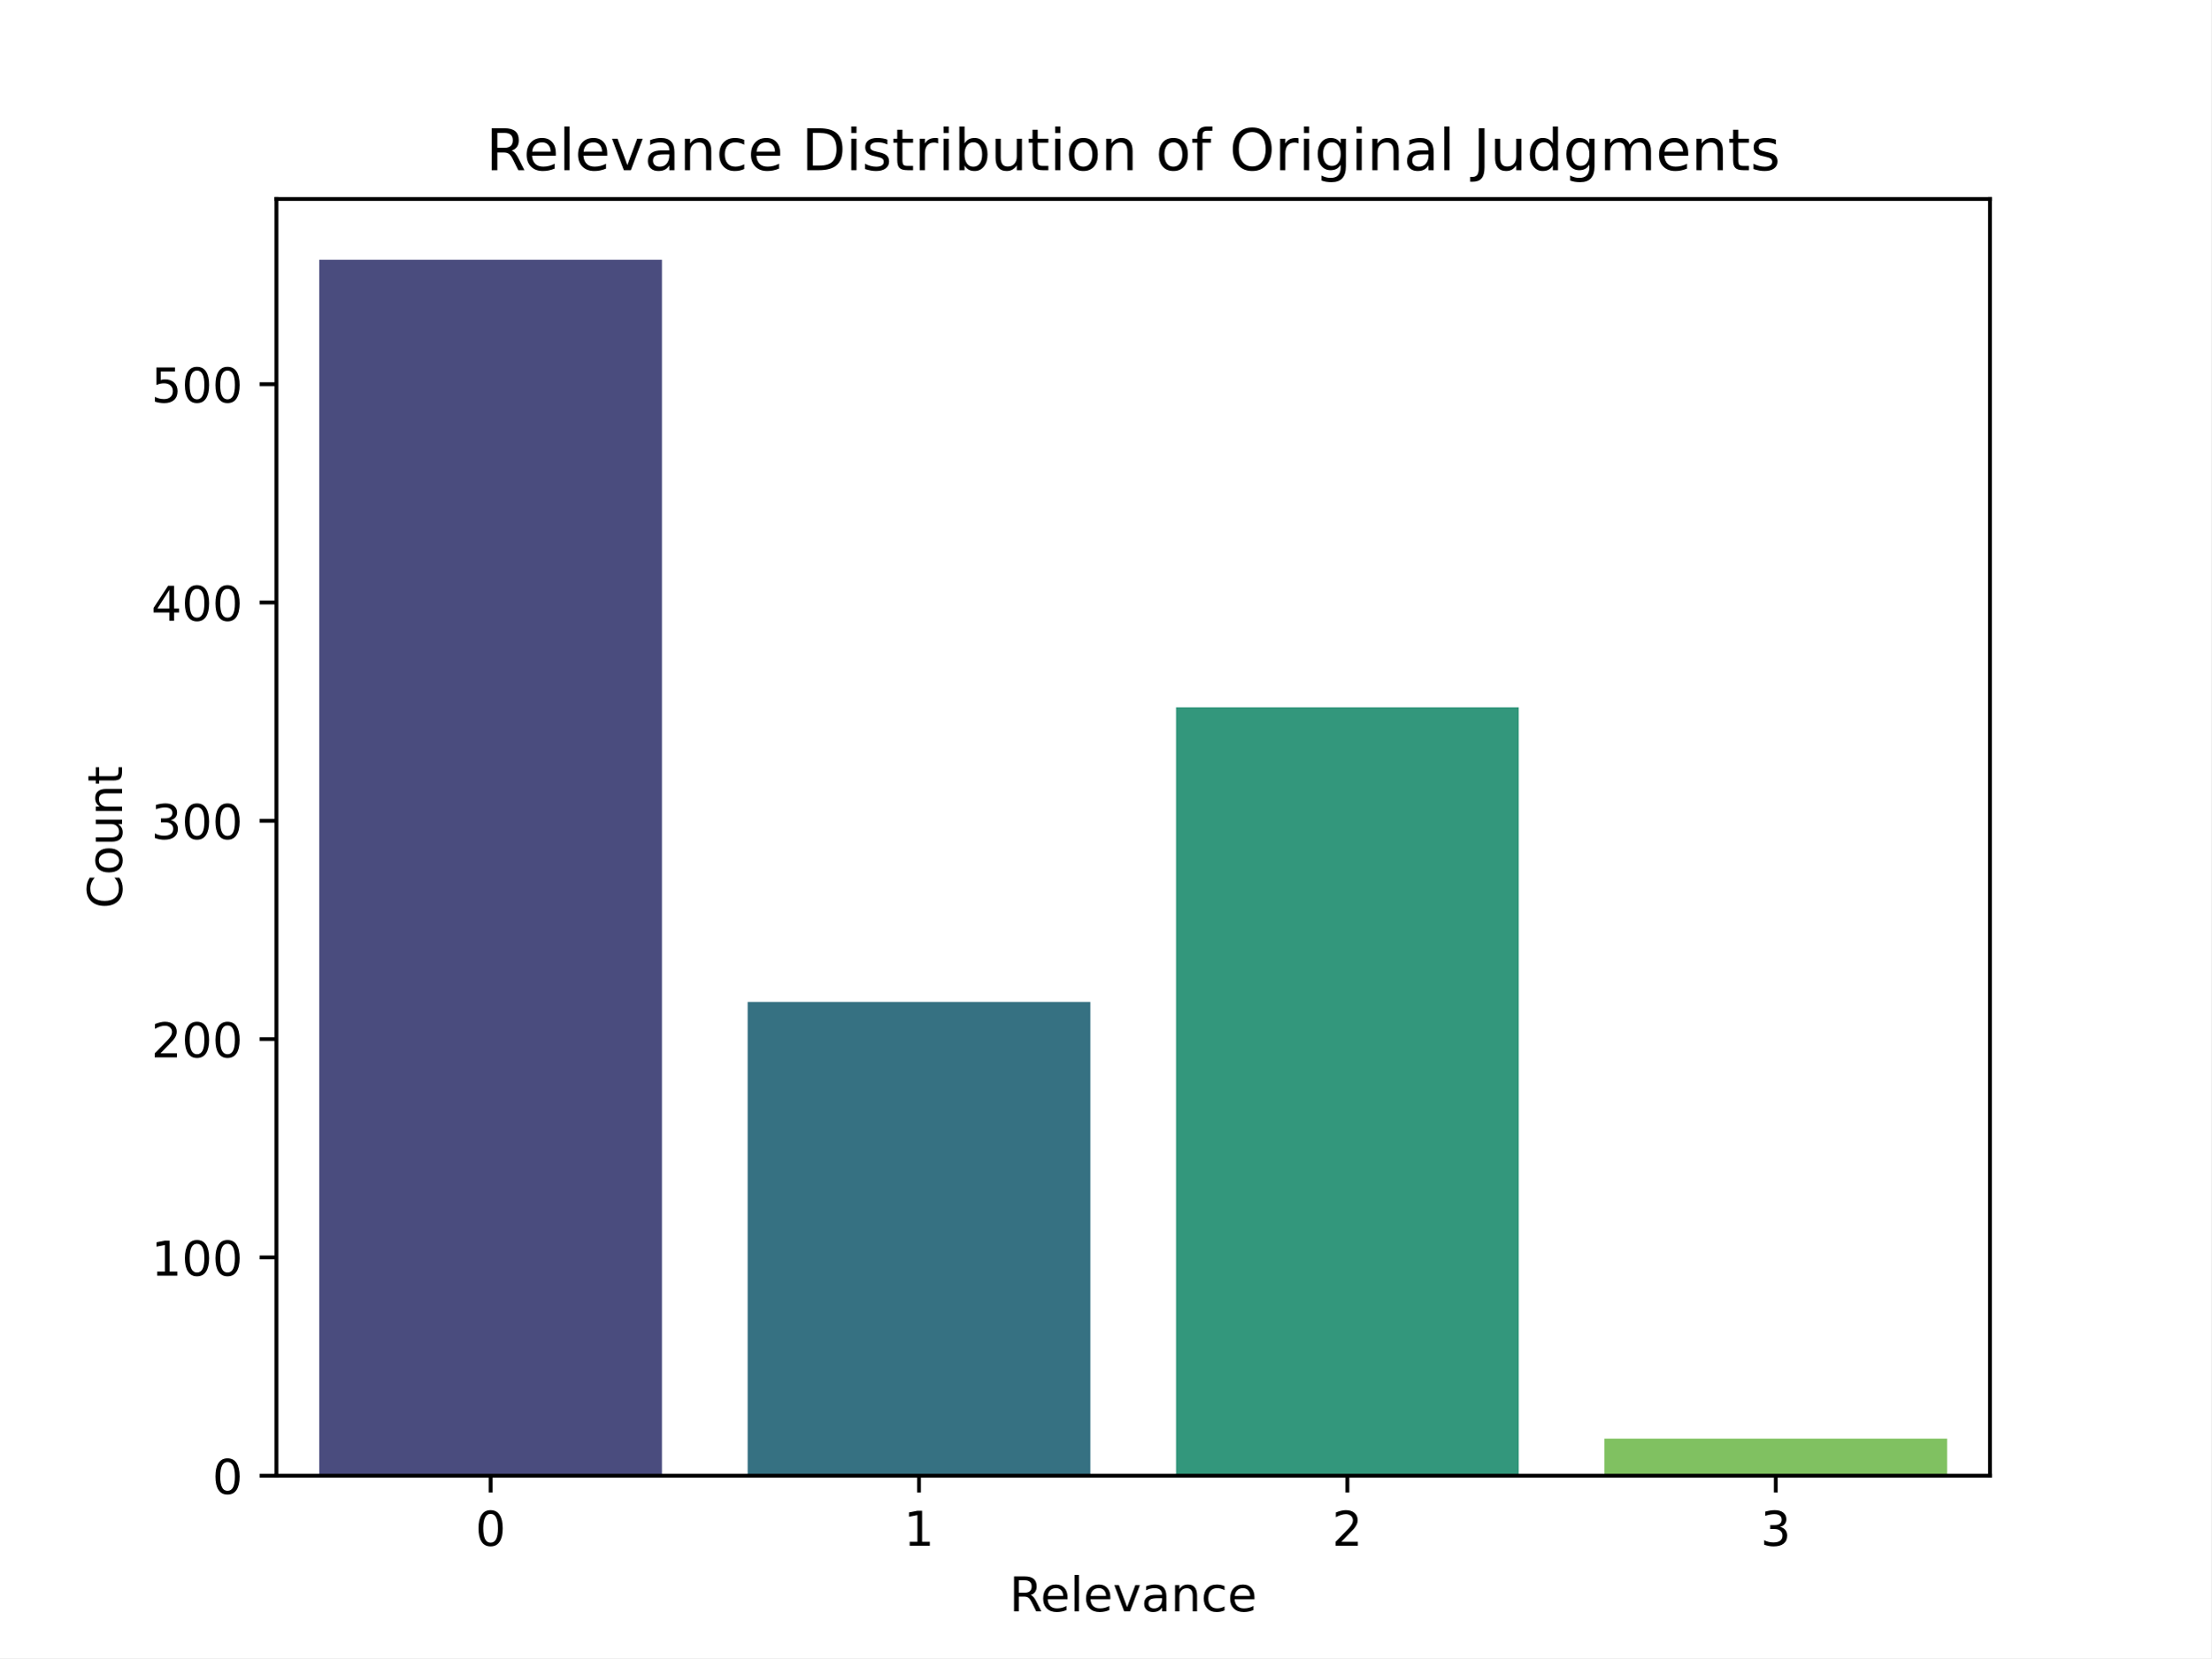
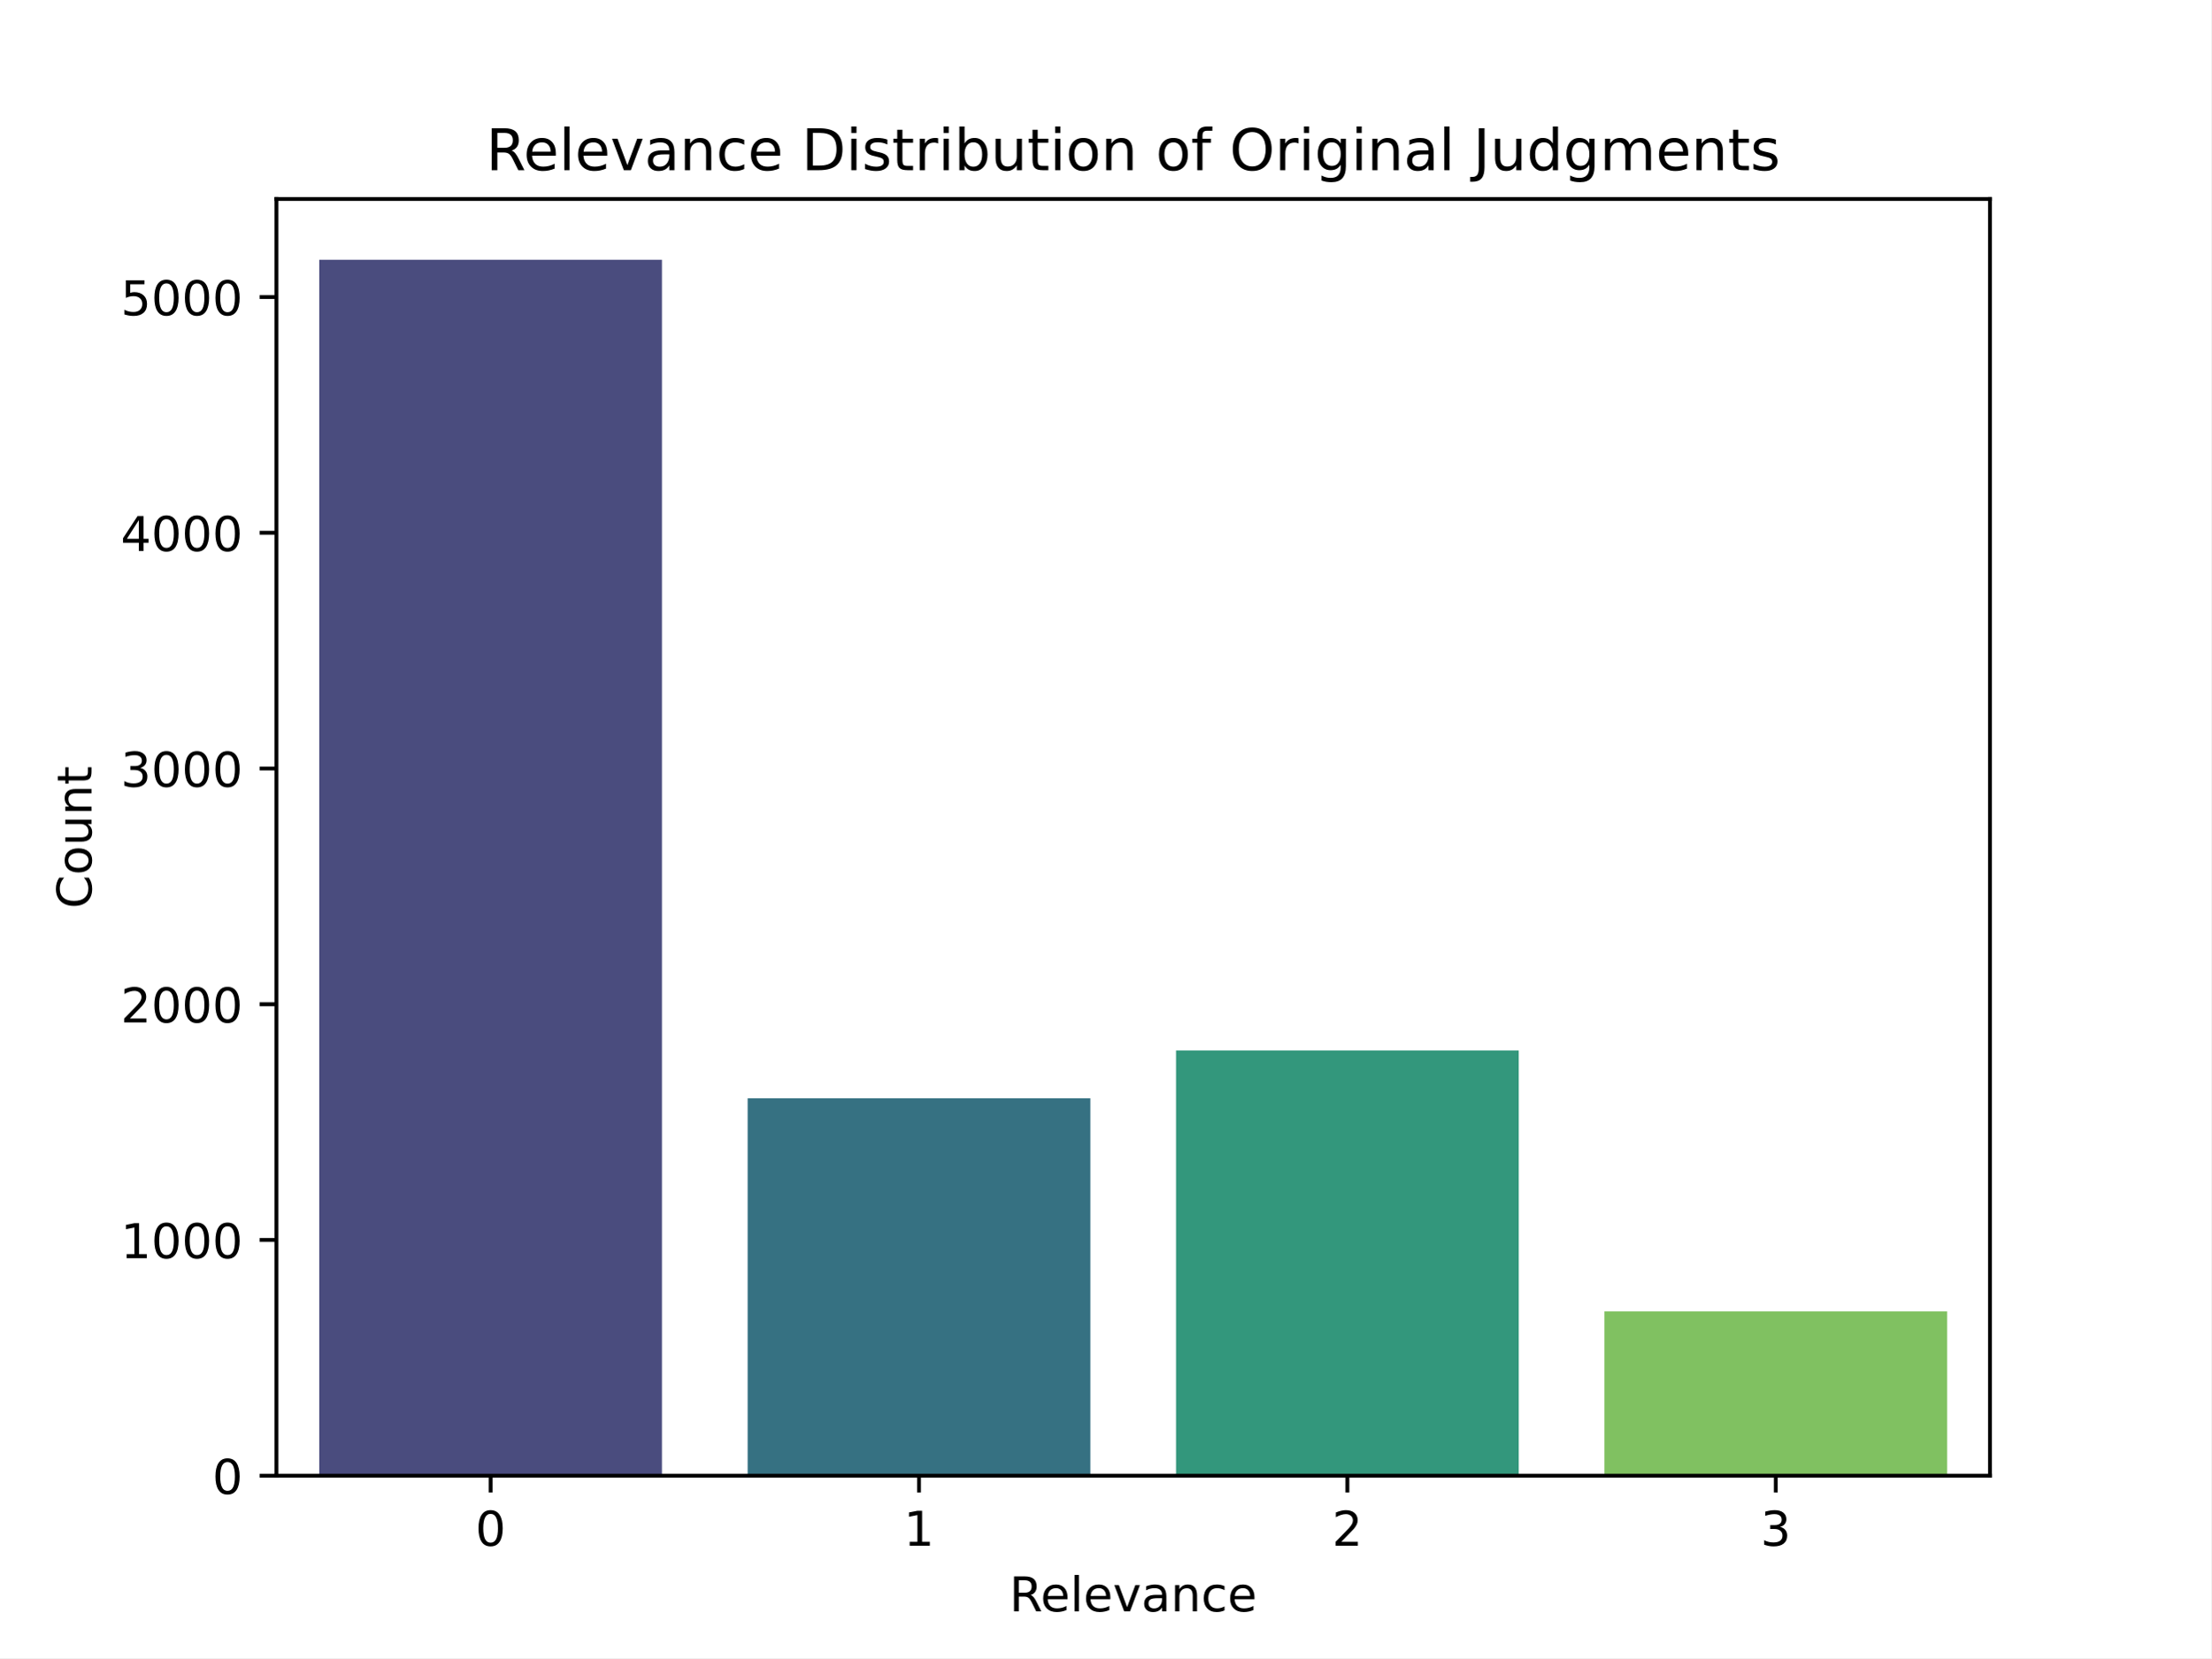
<svg xmlns="http://www.w3.org/2000/svg" xmlns:xlink="http://www.w3.org/1999/xlink" width="460.8pt" height="345.6pt" viewBox="0 0 460.8 345.6" version="1.1">
  <defs>
    <style type="text/css">*{stroke-linejoin: round; stroke-linecap: butt}</style>
  </defs>
  <g id="figure_1">
    <g id="patch_1">
      <path d="M 0 345.6  L 460.8 345.6  L 460.8 0  L 0 0  z " style="fill: #ffffff" />
    </g>
    <g id="axes_1">
      <g id="patch_2">
        <path d="M 57.6 307.584  L 414.72 307.584  L 414.72 41.472  L 57.6 41.472  z " style="fill: #ffffff" />
      </g>
      <g id="patch_3">
-         <path d="M 66.528 307.584  L 137.952 307.584  L 137.952 54.144  L 66.528 54.144  z " clip-path="url(#p557f00b44c)" style="fill: #4a4c7e" />
+         <path d="M 66.528 307.584  L 137.952 307.584  L 137.952 54.144  L 66.528 54.144  z " clip-path="url(#pe37a8be470)" style="fill: #4a4c7e" />
      </g>
      <g id="patch_4">
-         <path d="M 155.808 307.584  L 227.232 307.584  L 227.232 208.847  L 155.808 208.847  z " clip-path="url(#p557f00b44c)" style="fill: #367182" />
+         <path d="M 155.808 307.584  L 227.232 307.584  L 227.232 228.918  L 155.808 228.918  z " clip-path="url(#pe37a8be470)" style="fill: #367182" />
      </g>
      <g id="patch_5">
-         <path d="M 245.088 307.584  L 316.512 307.584  L 316.512 147.421  L 245.088 147.421  z " clip-path="url(#p557f00b44c)" style="fill: #33977c" />
+         <path d="M 245.088 307.584  L 316.512 307.584  L 316.512 218.944  L 245.088 218.944  z " clip-path="url(#pe37a8be470)" style="fill: #33977c" />
      </g>
      <g id="patch_6">
-         <path d="M 334.368 307.584  L 405.792 307.584  L 405.792 299.849  L 334.368 299.849  z " clip-path="url(#p557f00b44c)" style="fill: #80c161" />
+         <path d="M 334.368 307.584  L 405.792 307.584  L 405.792 273.337  L 334.368 273.337  z " clip-path="url(#pe37a8be470)" style="fill: #80c161" />
      </g>
      <g id="matplotlib.axis_1">
        <g id="xtick_1">
          <g id="line2d_1">
            <defs>
-               <path id="mcbc2acb3c4" d="M 0 0  L 0 3.5  " style="stroke: #000000; stroke-width: 0.8" />
+               <path id="m5a76d7cdd0" d="M 0 0  L 0 3.5  " style="stroke: #000000; stroke-width: 0.8" />
            </defs>
            <g>
-               <use xlink:href="#mcbc2acb3c4" x="102.24" y="307.584" style="stroke: #000000; stroke-width: 0.8" />
+               <use xlink:href="#m5a76d7cdd0" x="102.24" y="307.584" style="stroke: #000000; stroke-width: 0.8" />
            </g>
          </g>
          <g id="text_1">
            <g transform="translate(99.05875 322.1824) scale(0.1 -0.1)">
              <defs>
                <path id="DejaVuSans-30" d="M 2034 4250  Q 1547 4250 1301 3770  Q 1056 3291 1056 2328  Q 1056 1369 1301 889  Q 1547 409 2034 409  Q 2525 409 2770 889  Q 3016 1369 3016 2328  Q 3016 3291 2770 3770  Q 2525 4250 2034 4250  z M 2034 4750  Q 2819 4750 3233 4129  Q 3647 3509 3647 2328  Q 3647 1150 3233 529  Q 2819 -91 2034 -91  Q 1250 -91 836 529  Q 422 1150 422 2328  Q 422 3509 836 4129  Q 1250 4750 2034 4750  z " transform="scale(0.015625)" />
              </defs>
              <use xlink:href="#DejaVuSans-30" />
            </g>
          </g>
        </g>
        <g id="xtick_2">
          <g id="line2d_2">
            <g>
-               <use xlink:href="#mcbc2acb3c4" x="191.52" y="307.584" style="stroke: #000000; stroke-width: 0.8" />
+               <use xlink:href="#m5a76d7cdd0" x="191.52" y="307.584" style="stroke: #000000; stroke-width: 0.8" />
            </g>
          </g>
          <g id="text_2">
            <g transform="translate(188.3388 322.1824) scale(0.1 -0.1)">
              <defs>
                <path id="DejaVuSans-31" d="M 794 531  L 1825 531  L 1825 4091  L 703 3866  L 703 4441  L 1819 4666  L 2450 4666  L 2450 531  L 3481 531  L 3481 0  L 794 0  L 794 531  z " transform="scale(0.015625)" />
              </defs>
              <use xlink:href="#DejaVuSans-31" />
            </g>
          </g>
        </g>
        <g id="xtick_3">
          <g id="line2d_3">
            <g>
-               <use xlink:href="#mcbc2acb3c4" x="280.8" y="307.584" style="stroke: #000000; stroke-width: 0.8" />
+               <use xlink:href="#m5a76d7cdd0" x="280.8" y="307.584" style="stroke: #000000; stroke-width: 0.8" />
            </g>
          </g>
          <g id="text_3">
            <g transform="translate(277.6187 322.1824) scale(0.1 -0.1)">
              <defs>
                <path id="DejaVuSans-32" d="M 1228 531  L 3431 531  L 3431 0  L 469 0  L 469 531  Q 828 903 1448 1529  Q 2069 2156 2228 2338  Q 2531 2678 2651 2914  Q 2772 3150 2772 3378  Q 2772 3750 2511 3984  Q 2250 4219 1831 4219  Q 1534 4219 1204 4116  Q 875 4013 500 3803  L 500 4441  Q 881 4594 1212 4672  Q 1544 4750 1819 4750  Q 2544 4750 2975 4387  Q 3406 4025 3406 3419  Q 3406 3131 3298 2873  Q 3191 2616 2906 2266  Q 2828 2175 2409 1742  Q 1991 1309 1228 531  z " transform="scale(0.015625)" />
              </defs>
              <use xlink:href="#DejaVuSans-32" />
            </g>
          </g>
        </g>
        <g id="xtick_4">
          <g id="line2d_4">
            <g>
-               <use xlink:href="#mcbc2acb3c4" x="370.08" y="307.584" style="stroke: #000000; stroke-width: 0.8" />
+               <use xlink:href="#m5a76d7cdd0" x="370.08" y="307.584" style="stroke: #000000; stroke-width: 0.8" />
            </g>
          </g>
          <g id="text_4">
            <g transform="translate(366.8988 322.1824) scale(0.1 -0.1)">
              <defs>
                <path id="DejaVuSans-33" d="M 2597 2516  Q 3050 2419 3304 2112  Q 3559 1806 3559 1356  Q 3559 666 3084 287  Q 2609 -91 1734 -91  Q 1441 -91 1130 -33  Q 819 25 488 141  L 488 750  Q 750 597 1062 519  Q 1375 441 1716 441  Q 2309 441 2620 675  Q 2931 909 2931 1356  Q 2931 1769 2642 2001  Q 2353 2234 1838 2234  L 1294 2234  L 1294 2753  L 1863 2753  Q 2328 2753 2575 2939  Q 2822 3125 2822 3475  Q 2822 3834 2567 4026  Q 2313 4219 1838 4219  Q 1578 4219 1281 4162  Q 984 4106 628 3988  L 628 4550  Q 988 4650 1302 4700  Q 1616 4750 1894 4750  Q 2613 4750 3031 4423  Q 3450 4097 3450 3541  Q 3450 3153 3228 2886  Q 3006 2619 2597 2516  z " transform="scale(0.015625)" />
              </defs>
              <use xlink:href="#DejaVuSans-33" />
            </g>
          </g>
        </g>
        <g id="text_5">
          <g transform="translate(210.3506 335.8606) scale(0.1 -0.1)">
            <defs>
              <path id="DejaVuSans-52" d="M 2841 2188  Q 3044 2119 3236 1894  Q 3428 1669 3622 1275  L 4263 0  L 3584 0  L 2988 1197  Q 2756 1666 2539 1819  Q 2322 1972 1947 1972  L 1259 1972  L 1259 0  L 628 0  L 628 4666  L 2053 4666  Q 2853 4666 3247 4331  Q 3641 3997 3641 3322  Q 3641 2881 3436 2590  Q 3231 2300 2841 2188  z M 1259 4147  L 1259 2491  L 2053 2491  Q 2509 2491 2742 2702  Q 2975 2913 2975 3322  Q 2975 3731 2742 3939  Q 2509 4147 2053 4147  L 1259 4147  z " transform="scale(0.015625)" />
              <path id="DejaVuSans-65" d="M 3597 1894  L 3597 1613  L 953 1613  Q 991 1019 1311 708  Q 1631 397 2203 397  Q 2534 397 2845 478  Q 3156 559 3463 722  L 3463 178  Q 3153 47 2828 -22  Q 2503 -91 2169 -91  Q 1331 -91 842 396  Q 353 884 353 1716  Q 353 2575 817 3079  Q 1281 3584 2069 3584  Q 2775 3584 3186 3129  Q 3597 2675 3597 1894  z M 3022 2063  Q 3016 2534 2758 2815  Q 2500 3097 2075 3097  Q 1594 3097 1305 2825  Q 1016 2553 972 2059  L 3022 2063  z " transform="scale(0.015625)" />
              <path id="DejaVuSans-6c" d="M 603 4863  L 1178 4863  L 1178 0  L 603 0  L 603 4863  z " transform="scale(0.015625)" />
              <path id="DejaVuSans-76" d="M 191 3500  L 800 3500  L 1894 563  L 2988 3500  L 3597 3500  L 2284 0  L 1503 0  L 191 3500  z " transform="scale(0.015625)" />
              <path id="DejaVuSans-61" d="M 2194 1759  Q 1497 1759 1228 1600  Q 959 1441 959 1056  Q 959 750 1161 570  Q 1363 391 1709 391  Q 2188 391 2477 730  Q 2766 1069 2766 1631  L 2766 1759  L 2194 1759  z M 3341 1997  L 3341 0  L 2766 0  L 2766 531  Q 2569 213 2275 61  Q 1981 -91 1556 -91  Q 1019 -91 701 211  Q 384 513 384 1019  Q 384 1609 779 1909  Q 1175 2209 1959 2209  L 2766 2209  L 2766 2266  Q 2766 2663 2505 2880  Q 2244 3097 1772 3097  Q 1472 3097 1187 3025  Q 903 2953 641 2809  L 641 3341  Q 956 3463 1253 3523  Q 1550 3584 1831 3584  Q 2591 3584 2966 3190  Q 3341 2797 3341 1997  z " transform="scale(0.015625)" />
              <path id="DejaVuSans-6e" d="M 3513 2113  L 3513 0  L 2938 0  L 2938 2094  Q 2938 2591 2744 2837  Q 2550 3084 2163 3084  Q 1697 3084 1428 2787  Q 1159 2491 1159 1978  L 1159 0  L 581 0  L 581 3500  L 1159 3500  L 1159 2956  Q 1366 3272 1645 3428  Q 1925 3584 2291 3584  Q 2894 3584 3203 3211  Q 3513 2838 3513 2113  z " transform="scale(0.015625)" />
              <path id="DejaVuSans-63" d="M 3122 3366  L 3122 2828  Q 2878 2963 2633 3030  Q 2388 3097 2138 3097  Q 1578 3097 1268 2742  Q 959 2388 959 1747  Q 959 1106 1268 751  Q 1578 397 2138 397  Q 2388 397 2633 464  Q 2878 531 3122 666  L 3122 134  Q 2881 22 2623 -34  Q 2366 -91 2075 -91  Q 1284 -91 818 406  Q 353 903 353 1747  Q 353 2603 823 3093  Q 1294 3584 2113 3584  Q 2378 3584 2631 3529  Q 2884 3475 3122 3366  z " transform="scale(0.015625)" />
            </defs>
            <use xlink:href="#DejaVuSans-52" />
            <use xlink:href="#DejaVuSans-65" x="64.982" />
            <use xlink:href="#DejaVuSans-6c" x="126.506" />
            <use xlink:href="#DejaVuSans-65" x="154.289" />
            <use xlink:href="#DejaVuSans-76" x="215.812" />
            <use xlink:href="#DejaVuSans-61" x="274.992" />
            <use xlink:href="#DejaVuSans-6e" x="336.271" />
            <use xlink:href="#DejaVuSans-63" x="399.65" />
            <use xlink:href="#DejaVuSans-65" x="454.631" />
          </g>
        </g>
      </g>
      <g id="matplotlib.axis_2">
        <g id="ytick_1">
          <g id="line2d_5">
            <defs>
-               <path id="m571e1c8a8e" d="M 0 0  L -3.5 0  " style="stroke: #000000; stroke-width: 0.8" />
+               <path id="m1f5efbb850" d="M 0 0  L -3.5 0  " style="stroke: #000000; stroke-width: 0.8" />
            </defs>
            <g>
-               <use xlink:href="#m571e1c8a8e" x="57.6" y="307.584" style="stroke: #000000; stroke-width: 0.8" />
+               <use xlink:href="#m1f5efbb850" x="57.6" y="307.584" style="stroke: #000000; stroke-width: 0.8" />
            </g>
          </g>
          <g id="text_6">
            <g transform="translate(44.2375 311.3832) scale(0.1 -0.1)">
              <use xlink:href="#DejaVuSans-30" />
            </g>
          </g>
        </g>
        <g id="ytick_2">
          <g id="line2d_6">
            <g>
-               <use xlink:href="#m571e1c8a8e" x="57.6" y="262.083" style="stroke: #000000; stroke-width: 0.8" />
+               <use xlink:href="#m1f5efbb850" x="57.6" y="258.449" style="stroke: #000000; stroke-width: 0.8" />
            </g>
          </g>
          <g id="text_7">
-             <g transform="translate(31.5125 265.8823) scale(0.1 -0.1)">
+             <g transform="translate(25.15 262.2479) scale(0.1 -0.1)">
              <use xlink:href="#DejaVuSans-31" />
              <use xlink:href="#DejaVuSans-30" x="63.623" />
              <use xlink:href="#DejaVuSans-30" x="127.246" />
+               <use xlink:href="#DejaVuSans-30" x="190.869" />
            </g>
          </g>
        </g>
        <g id="ytick_3">
          <g id="line2d_7">
            <g>
-               <use xlink:href="#m571e1c8a8e" x="57.6" y="216.582" style="stroke: #000000; stroke-width: 0.8" />
+               <use xlink:href="#m1f5efbb850" x="57.6" y="209.313" style="stroke: #000000; stroke-width: 0.8" />
            </g>
          </g>
          <g id="text_8">
-             <g transform="translate(31.5125 220.3814) scale(0.1 -0.1)">
+             <g transform="translate(25.15 213.1126) scale(0.1 -0.1)">
              <use xlink:href="#DejaVuSans-32" />
              <use xlink:href="#DejaVuSans-30" x="63.623" />
              <use xlink:href="#DejaVuSans-30" x="127.246" />
+               <use xlink:href="#DejaVuSans-30" x="190.869" />
            </g>
          </g>
        </g>
        <g id="ytick_4">
          <g id="line2d_8">
            <g>
-               <use xlink:href="#m571e1c8a8e" x="57.6" y="171.081" style="stroke: #000000; stroke-width: 0.8" />
+               <use xlink:href="#m1f5efbb850" x="57.6" y="160.178" style="stroke: #000000; stroke-width: 0.8" />
            </g>
          </g>
          <g id="text_9">
-             <g transform="translate(31.5125 174.8805) scale(0.1 -0.1)">
+             <g transform="translate(25.15 163.9772) scale(0.1 -0.1)">
              <use xlink:href="#DejaVuSans-33" />
              <use xlink:href="#DejaVuSans-30" x="63.623" />
              <use xlink:href="#DejaVuSans-30" x="127.246" />
+               <use xlink:href="#DejaVuSans-30" x="190.869" />
            </g>
          </g>
        </g>
        <g id="ytick_5">
          <g id="line2d_9">
            <g>
-               <use xlink:href="#m571e1c8a8e" x="57.6" y="125.58" style="stroke: #000000; stroke-width: 0.8" />
+               <use xlink:href="#m1f5efbb850" x="57.6" y="111.043" style="stroke: #000000; stroke-width: 0.8" />
            </g>
          </g>
          <g id="text_10">
-             <g transform="translate(31.5125 129.3796) scale(0.1 -0.1)">
+             <g transform="translate(25.15 114.8419) scale(0.1 -0.1)">
              <defs>
                <path id="DejaVuSans-34" d="M 2419 4116  L 825 1625  L 2419 1625  L 2419 4116  z M 2253 4666  L 3047 4666  L 3047 1625  L 3713 1625  L 3713 1100  L 3047 1100  L 3047 0  L 2419 0  L 2419 1100  L 313 1100  L 313 1709  L 2253 4666  z " transform="scale(0.015625)" />
              </defs>
              <use xlink:href="#DejaVuSans-34" />
              <use xlink:href="#DejaVuSans-30" x="63.623" />
              <use xlink:href="#DejaVuSans-30" x="127.246" />
+               <use xlink:href="#DejaVuSans-30" x="190.869" />
            </g>
          </g>
        </g>
        <g id="ytick_6">
          <g id="line2d_10">
            <g>
-               <use xlink:href="#m571e1c8a8e" x="57.6" y="80.08" style="stroke: #000000; stroke-width: 0.8" />
+               <use xlink:href="#m1f5efbb850" x="57.6" y="61.907" style="stroke: #000000; stroke-width: 0.8" />
            </g>
          </g>
          <g id="text_11">
-             <g transform="translate(31.5125 83.87873) scale(0.1 -0.1)">
+             <g transform="translate(25.15 65.7066) scale(0.1 -0.1)">
              <defs>
                <path id="DejaVuSans-35" d="M 691 4666  L 3169 4666  L 3169 4134  L 1269 4134  L 1269 2991  Q 1406 3038 1543 3061  Q 1681 3084 1819 3084  Q 2600 3084 3056 2656  Q 3513 2228 3513 1497  Q 3513 744 3044 326  Q 2575 -91 1722 -91  Q 1428 -91 1123 -41  Q 819 9 494 109  L 494 744  Q 775 591 1075 516  Q 1375 441 1709 441  Q 2250 441 2565 725  Q 2881 1009 2881 1497  Q 2881 1984 2565 2268  Q 2250 2553 1709 2553  Q 1456 2553 1204 2497  Q 953 2441 691 2322  L 691 4666  z " transform="scale(0.015625)" />
              </defs>
              <use xlink:href="#DejaVuSans-35" />
              <use xlink:href="#DejaVuSans-30" x="63.623" />
              <use xlink:href="#DejaVuSans-30" x="127.246" />
+               <use xlink:href="#DejaVuSans-30" x="190.869" />
            </g>
          </g>
        </g>
        <g id="text_12">
-           <g transform="translate(25.43281 189.3764) rotate(-90) scale(0.1 -0.1)">
+           <g transform="translate(19.07031 189.3764) rotate(-90) scale(0.1 -0.1)">
            <defs>
              <path id="DejaVuSans-43" d="M 4122 4306  L 4122 3641  Q 3803 3938 3442 4084  Q 3081 4231 2675 4231  Q 1875 4231 1450 3742  Q 1025 3253 1025 2328  Q 1025 1406 1450 917  Q 1875 428 2675 428  Q 3081 428 3442 575  Q 3803 722 4122 1019  L 4122 359  Q 3791 134 3420 21  Q 3050 -91 2638 -91  Q 1578 -91 968 557  Q 359 1206 359 2328  Q 359 3453 968 4101  Q 1578 4750 2638 4750  Q 3056 4750 3426 4639  Q 3797 4528 4122 4306  z " transform="scale(0.015625)" />
              <path id="DejaVuSans-6f" d="M 1959 3097  Q 1497 3097 1228 2736  Q 959 2375 959 1747  Q 959 1119 1226 758  Q 1494 397 1959 397  Q 2419 397 2687 759  Q 2956 1122 2956 1747  Q 2956 2369 2687 2733  Q 2419 3097 1959 3097  z M 1959 3584  Q 2709 3584 3137 3096  Q 3566 2609 3566 1747  Q 3566 888 3137 398  Q 2709 -91 1959 -91  Q 1206 -91 779 398  Q 353 888 353 1747  Q 353 2609 779 3096  Q 1206 3584 1959 3584  z " transform="scale(0.015625)" />
              <path id="DejaVuSans-75" d="M 544 1381  L 544 3500  L 1119 3500  L 1119 1403  Q 1119 906 1312 657  Q 1506 409 1894 409  Q 2359 409 2629 706  Q 2900 1003 2900 1516  L 2900 3500  L 3475 3500  L 3475 0  L 2900 0  L 2900 538  Q 2691 219 2414 64  Q 2138 -91 1772 -91  Q 1169 -91 856 284  Q 544 659 544 1381  z M 1991 3584  L 1991 3584  z " transform="scale(0.015625)" />
              <path id="DejaVuSans-74" d="M 1172 4494  L 1172 3500  L 2356 3500  L 2356 3053  L 1172 3053  L 1172 1153  Q 1172 725 1289 603  Q 1406 481 1766 481  L 2356 481  L 2356 0  L 1766 0  Q 1100 0 847 248  Q 594 497 594 1153  L 594 3053  L 172 3053  L 172 3500  L 594 3500  L 594 4494  L 1172 4494  z " transform="scale(0.015625)" />
            </defs>
            <use xlink:href="#DejaVuSans-43" />
            <use xlink:href="#DejaVuSans-6f" x="69.824" />
            <use xlink:href="#DejaVuSans-75" x="131.006" />
            <use xlink:href="#DejaVuSans-6e" x="194.385" />
            <use xlink:href="#DejaVuSans-74" x="257.764" />
          </g>
        </g>
      </g>
      <g id="patch_7">
        <path d="M 57.6 307.584  L 57.6 41.472  " style="fill: none; stroke: #000000; stroke-width: 0.8; stroke-linejoin: miter; stroke-linecap: square" />
      </g>
      <g id="patch_8">
        <path d="M 414.72 307.584  L 414.72 41.472  " style="fill: none; stroke: #000000; stroke-width: 0.8; stroke-linejoin: miter; stroke-linecap: square" />
      </g>
      <g id="patch_9">
        <path d="M 57.6 307.584  L 414.72 307.584  " style="fill: none; stroke: #000000; stroke-width: 0.8; stroke-linejoin: miter; stroke-linecap: square" />
      </g>
      <g id="patch_10">
        <path d="M 57.6 41.472  L 414.72 41.472  " style="fill: none; stroke: #000000; stroke-width: 0.8; stroke-linejoin: miter; stroke-linecap: square" />
      </g>
      <g id="text_13">
        <g transform="translate(101.2894 35.472) scale(0.12 -0.12)">
          <defs>
            <path id="DejaVuSans-20" transform="scale(0.015625)" />
            <path id="DejaVuSans-44" d="M 1259 4147  L 1259 519  L 2022 519  Q 2988 519 3436 956  Q 3884 1394 3884 2338  Q 3884 3275 3436 3711  Q 2988 4147 2022 4147  L 1259 4147  z M 628 4666  L 1925 4666  Q 3281 4666 3915 4102  Q 4550 3538 4550 2338  Q 4550 1131 3912 565  Q 3275 0 1925 0  L 628 0  L 628 4666  z " transform="scale(0.015625)" />
            <path id="DejaVuSans-69" d="M 603 3500  L 1178 3500  L 1178 0  L 603 0  L 603 3500  z M 603 4863  L 1178 4863  L 1178 4134  L 603 4134  L 603 4863  z " transform="scale(0.015625)" />
            <path id="DejaVuSans-73" d="M 2834 3397  L 2834 2853  Q 2591 2978 2328 3040  Q 2066 3103 1784 3103  Q 1356 3103 1142 2972  Q 928 2841 928 2578  Q 928 2378 1081 2264  Q 1234 2150 1697 2047  L 1894 2003  Q 2506 1872 2764 1633  Q 3022 1394 3022 966  Q 3022 478 2636 193  Q 2250 -91 1575 -91  Q 1294 -91 989 -36  Q 684 19 347 128  L 347 722  Q 666 556 975 473  Q 1284 391 1588 391  Q 1994 391 2212 530  Q 2431 669 2431 922  Q 2431 1156 2273 1281  Q 2116 1406 1581 1522  L 1381 1569  Q 847 1681 609 1914  Q 372 2147 372 2553  Q 372 3047 722 3315  Q 1072 3584 1716 3584  Q 2034 3584 2315 3537  Q 2597 3491 2834 3397  z " transform="scale(0.015625)" />
            <path id="DejaVuSans-72" d="M 2631 2963  Q 2534 3019 2420 3045  Q 2306 3072 2169 3072  Q 1681 3072 1420 2755  Q 1159 2438 1159 1844  L 1159 0  L 581 0  L 581 3500  L 1159 3500  L 1159 2956  Q 1341 3275 1631 3429  Q 1922 3584 2338 3584  Q 2397 3584 2469 3576  Q 2541 3569 2628 3553  L 2631 2963  z " transform="scale(0.015625)" />
            <path id="DejaVuSans-62" d="M 3116 1747  Q 3116 2381 2855 2742  Q 2594 3103 2138 3103  Q 1681 3103 1420 2742  Q 1159 2381 1159 1747  Q 1159 1113 1420 752  Q 1681 391 2138 391  Q 2594 391 2855 752  Q 3116 1113 3116 1747  z M 1159 2969  Q 1341 3281 1617 3432  Q 1894 3584 2278 3584  Q 2916 3584 3314 3078  Q 3713 2572 3713 1747  Q 3713 922 3314 415  Q 2916 -91 2278 -91  Q 1894 -91 1617 61  Q 1341 213 1159 525  L 1159 0  L 581 0  L 581 4863  L 1159 4863  L 1159 2969  z " transform="scale(0.015625)" />
            <path id="DejaVuSans-66" d="M 2375 4863  L 2375 4384  L 1825 4384  Q 1516 4384 1395 4259  Q 1275 4134 1275 3809  L 1275 3500  L 2222 3500  L 2222 3053  L 1275 3053  L 1275 0  L 697 0  L 697 3053  L 147 3053  L 147 3500  L 697 3500  L 697 3744  Q 697 4328 969 4595  Q 1241 4863 1831 4863  L 2375 4863  z " transform="scale(0.015625)" />
            <path id="DejaVuSans-4f" d="M 2522 4238  Q 1834 4238 1429 3725  Q 1025 3213 1025 2328  Q 1025 1447 1429 934  Q 1834 422 2522 422  Q 3209 422 3611 934  Q 4013 1447 4013 2328  Q 4013 3213 3611 3725  Q 3209 4238 2522 4238  z M 2522 4750  Q 3503 4750 4090 4092  Q 4678 3434 4678 2328  Q 4678 1225 4090 567  Q 3503 -91 2522 -91  Q 1538 -91 948 565  Q 359 1222 359 2328  Q 359 3434 948 4092  Q 1538 4750 2522 4750  z " transform="scale(0.015625)" />
            <path id="DejaVuSans-67" d="M 2906 1791  Q 2906 2416 2648 2759  Q 2391 3103 1925 3103  Q 1463 3103 1205 2759  Q 947 2416 947 1791  Q 947 1169 1205 825  Q 1463 481 1925 481  Q 2391 481 2648 825  Q 2906 1169 2906 1791  z M 3481 434  Q 3481 -459 3084 -895  Q 2688 -1331 1869 -1331  Q 1566 -1331 1297 -1286  Q 1028 -1241 775 -1147  L 775 -588  Q 1028 -725 1275 -790  Q 1522 -856 1778 -856  Q 2344 -856 2625 -561  Q 2906 -266 2906 331  L 2906 616  Q 2728 306 2450 153  Q 2172 0 1784 0  Q 1141 0 747 490  Q 353 981 353 1791  Q 353 2603 747 3093  Q 1141 3584 1784 3584  Q 2172 3584 2450 3431  Q 2728 3278 2906 2969  L 2906 3500  L 3481 3500  L 3481 434  z " transform="scale(0.015625)" />
            <path id="DejaVuSans-4a" d="M 628 4666  L 1259 4666  L 1259 325  Q 1259 -519 939 -900  Q 619 -1281 -91 -1281  L -331 -1281  L -331 -750  L -134 -750  Q 284 -750 456 -515  Q 628 -281 628 325  L 628 4666  z " transform="scale(0.015625)" />
            <path id="DejaVuSans-64" d="M 2906 2969  L 2906 4863  L 3481 4863  L 3481 0  L 2906 0  L 2906 525  Q 2725 213 2448 61  Q 2172 -91 1784 -91  Q 1150 -91 751 415  Q 353 922 353 1747  Q 353 2572 751 3078  Q 1150 3584 1784 3584  Q 2172 3584 2448 3432  Q 2725 3281 2906 2969  z M 947 1747  Q 947 1113 1208 752  Q 1469 391 1925 391  Q 2381 391 2643 752  Q 2906 1113 2906 1747  Q 2906 2381 2643 2742  Q 2381 3103 1925 3103  Q 1469 3103 1208 2742  Q 947 2381 947 1747  z " transform="scale(0.015625)" />
            <path id="DejaVuSans-6d" d="M 3328 2828  Q 3544 3216 3844 3400  Q 4144 3584 4550 3584  Q 5097 3584 5394 3201  Q 5691 2819 5691 2113  L 5691 0  L 5113 0  L 5113 2094  Q 5113 2597 4934 2840  Q 4756 3084 4391 3084  Q 3944 3084 3684 2787  Q 3425 2491 3425 1978  L 3425 0  L 2847 0  L 2847 2094  Q 2847 2600 2669 2842  Q 2491 3084 2119 3084  Q 1678 3084 1418 2786  Q 1159 2488 1159 1978  L 1159 0  L 581 0  L 581 3500  L 1159 3500  L 1159 2956  Q 1356 3278 1631 3431  Q 1906 3584 2284 3584  Q 2666 3584 2933 3390  Q 3200 3197 3328 2828  z " transform="scale(0.015625)" />
          </defs>
          <use xlink:href="#DejaVuSans-52" />
          <use xlink:href="#DejaVuSans-65" x="64.982" />
          <use xlink:href="#DejaVuSans-6c" x="126.506" />
          <use xlink:href="#DejaVuSans-65" x="154.289" />
          <use xlink:href="#DejaVuSans-76" x="215.812" />
          <use xlink:href="#DejaVuSans-61" x="274.992" />
          <use xlink:href="#DejaVuSans-6e" x="336.271" />
          <use xlink:href="#DejaVuSans-63" x="399.65" />
          <use xlink:href="#DejaVuSans-65" x="454.631" />
          <use xlink:href="#DejaVuSans-20" x="516.154" />
          <use xlink:href="#DejaVuSans-44" x="547.941" />
          <use xlink:href="#DejaVuSans-69" x="624.943" />
          <use xlink:href="#DejaVuSans-73" x="652.727" />
          <use xlink:href="#DejaVuSans-74" x="704.826" />
          <use xlink:href="#DejaVuSans-72" x="744.035" />
          <use xlink:href="#DejaVuSans-69" x="785.148" />
          <use xlink:href="#DejaVuSans-62" x="812.932" />
          <use xlink:href="#DejaVuSans-75" x="876.408" />
          <use xlink:href="#DejaVuSans-74" x="939.787" />
          <use xlink:href="#DejaVuSans-69" x="978.996" />
          <use xlink:href="#DejaVuSans-6f" x="1006.779" />
          <use xlink:href="#DejaVuSans-6e" x="1067.961" />
          <use xlink:href="#DejaVuSans-20" x="1131.34" />
          <use xlink:href="#DejaVuSans-6f" x="1163.127" />
          <use xlink:href="#DejaVuSans-66" x="1224.309" />
          <use xlink:href="#DejaVuSans-20" x="1259.514" />
          <use xlink:href="#DejaVuSans-4f" x="1291.301" />
          <use xlink:href="#DejaVuSans-72" x="1370.012" />
          <use xlink:href="#DejaVuSans-69" x="1411.125" />
          <use xlink:href="#DejaVuSans-67" x="1438.908" />
          <use xlink:href="#DejaVuSans-69" x="1502.385" />
          <use xlink:href="#DejaVuSans-6e" x="1530.168" />
          <use xlink:href="#DejaVuSans-61" x="1593.547" />
          <use xlink:href="#DejaVuSans-6c" x="1654.826" />
          <use xlink:href="#DejaVuSans-20" x="1682.609" />
          <use xlink:href="#DejaVuSans-4a" x="1714.396" />
          <use xlink:href="#DejaVuSans-75" x="1743.889" />
          <use xlink:href="#DejaVuSans-64" x="1807.268" />
          <use xlink:href="#DejaVuSans-67" x="1870.744" />
          <use xlink:href="#DejaVuSans-6d" x="1934.221" />
          <use xlink:href="#DejaVuSans-65" x="2031.633" />
          <use xlink:href="#DejaVuSans-6e" x="2093.156" />
          <use xlink:href="#DejaVuSans-74" x="2156.535" />
          <use xlink:href="#DejaVuSans-73" x="2195.744" />
        </g>
      </g>
    </g>
  </g>
  <defs>
-     <clipPath id="p557f00b44c">
+     <clipPath id="pe37a8be470">
      <rect x="57.6" y="41.472" width="357.12" height="266.112" />
    </clipPath>
  </defs>
</svg>
